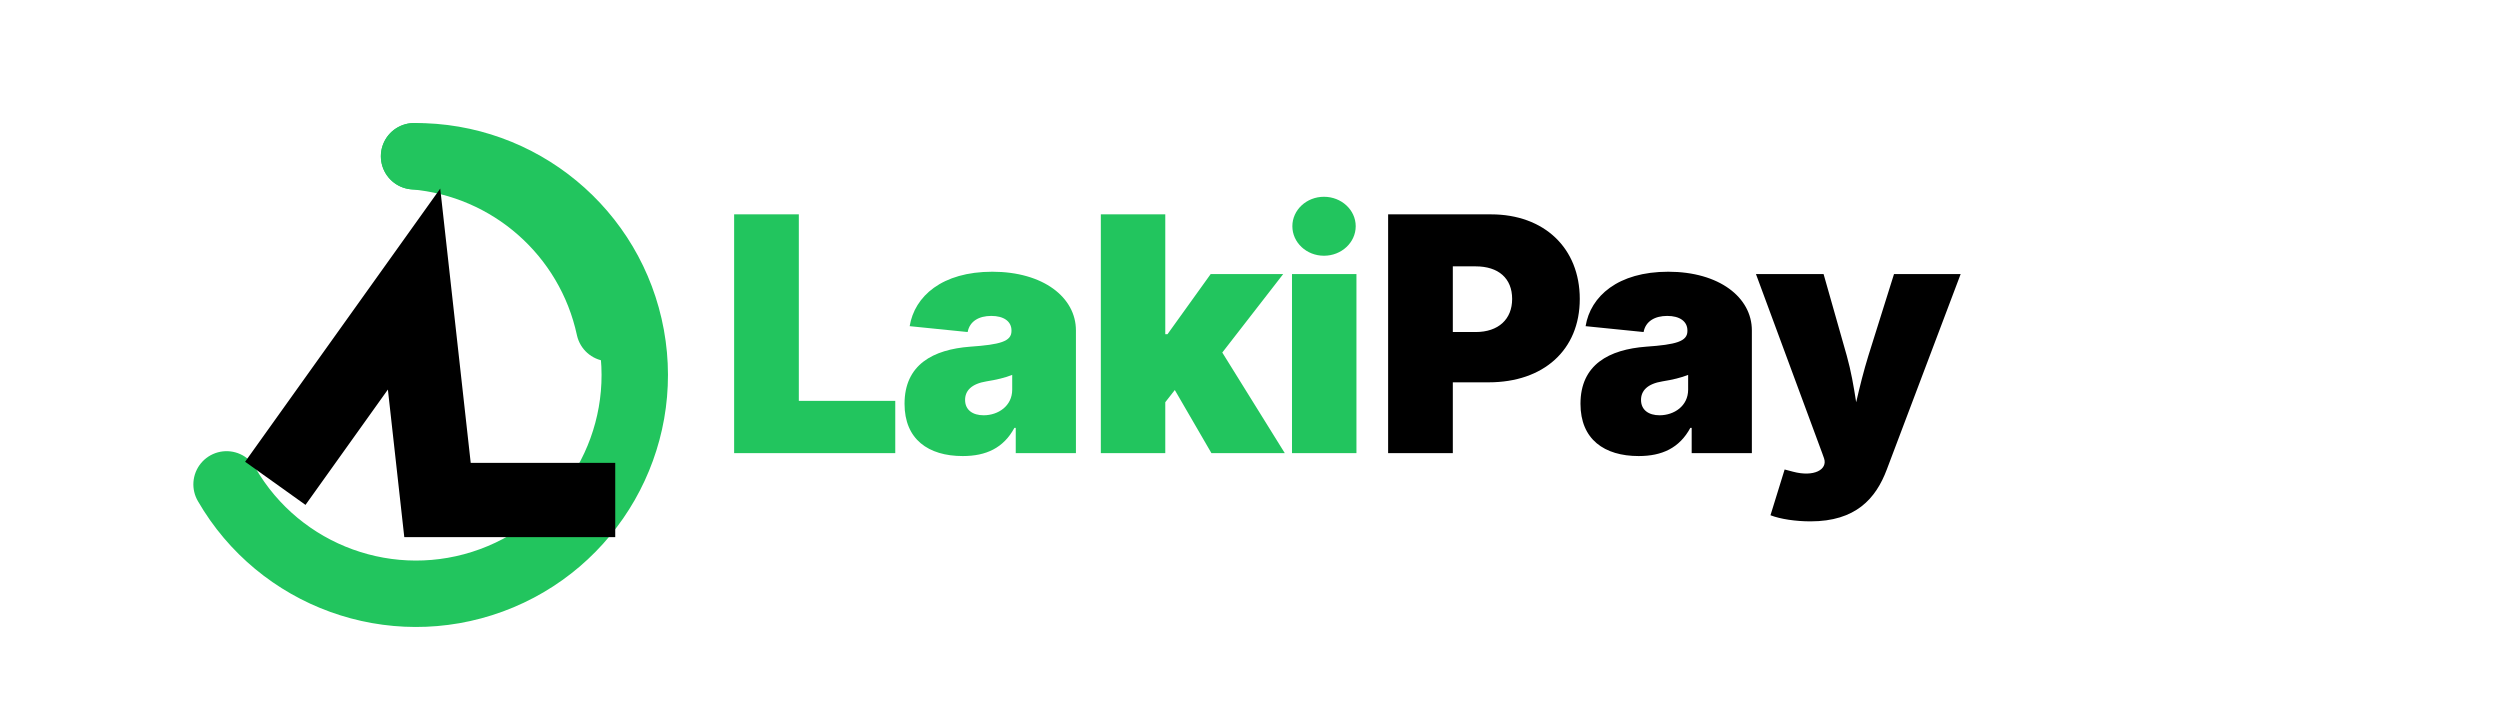
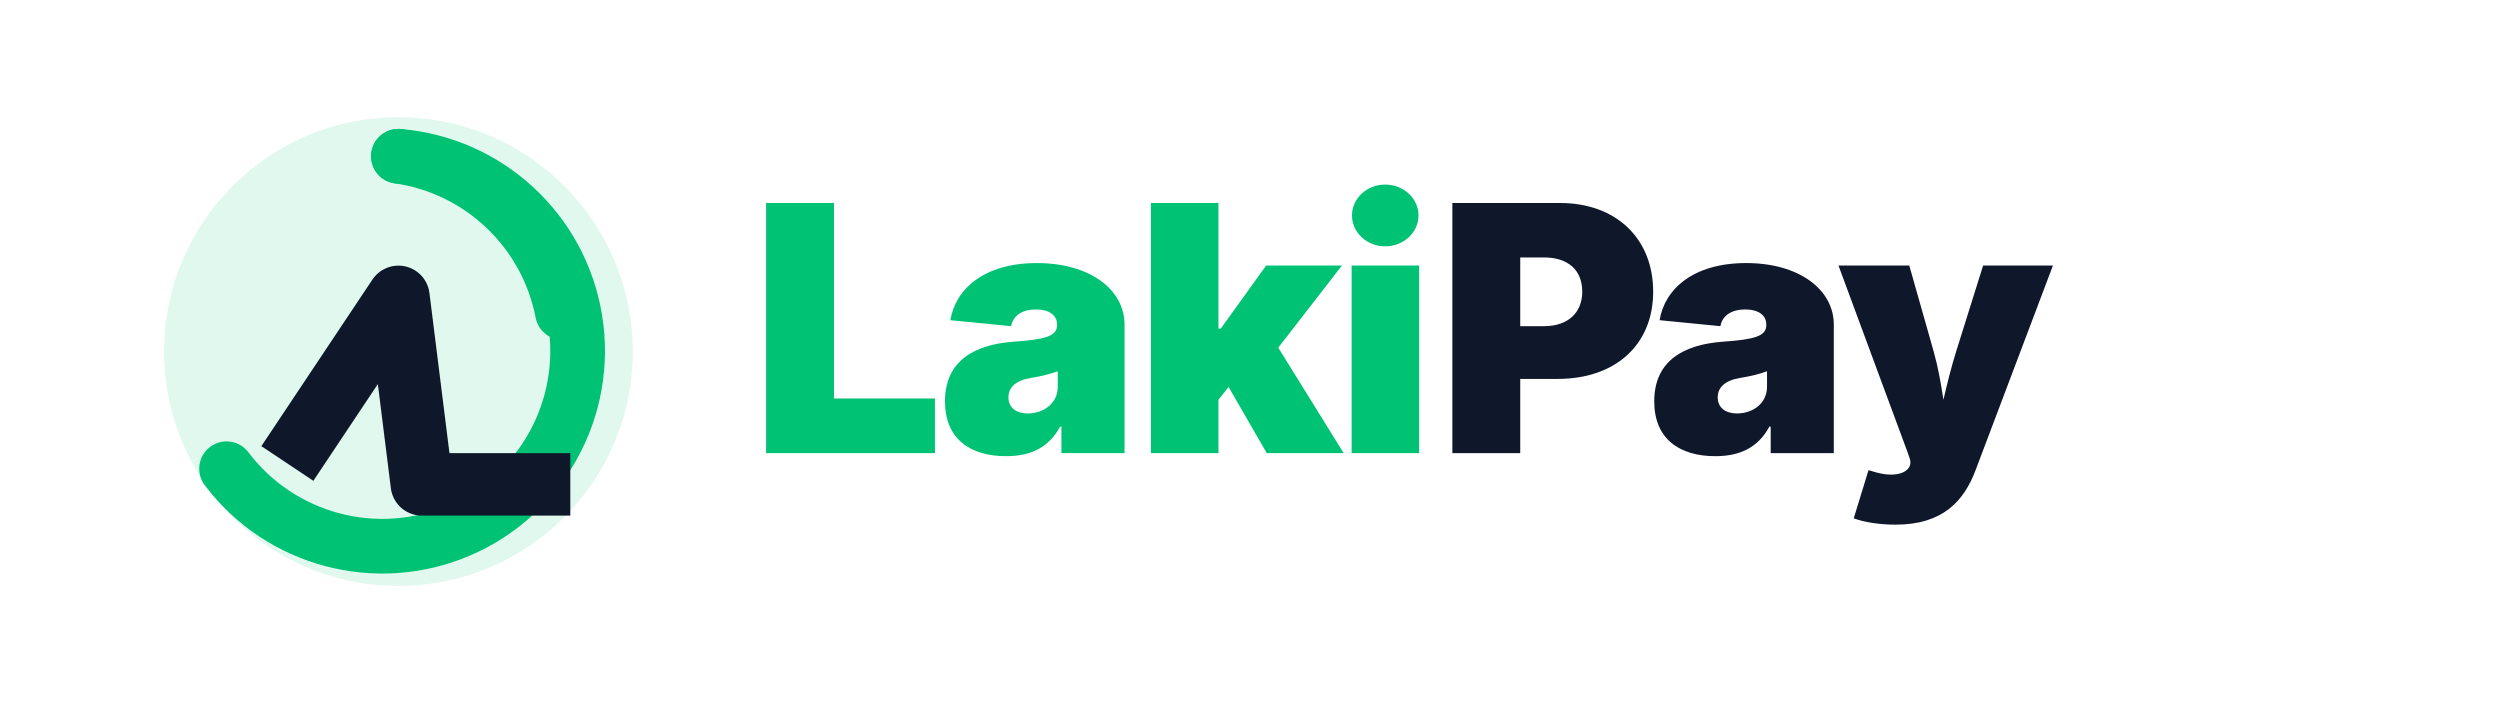
<svg xmlns="http://www.w3.org/2000/svg" viewBox="0 0 320 90" width="320" height="90">
-   <g transform="translate(15, 10)">
-     <path d="M 38 10 A 28 28 0 1 1 14 52" fill="none" stroke="#22c55e" stroke-width="8.5" stroke-linecap="round" />
-     <path d="M 38 10 A 28 28 0 0 1 63 32" fill="none" stroke="#22c55e" stroke-width="8.5" stroke-linecap="round" />
-     <path d="M 23 48 L 38 27 L 41 54 L 59 54" fill="none" stroke="#000000" stroke-width="9.5" stroke-linecap="square" />
+   <g transform="translate(18, 12)">
+     <circle cx="33" cy="33" r="30" fill="#00C274" fill-opacity="0.12" />
+     <path d="M 33 8 A 25 25 0 1 1 11 48" fill="none" stroke="#00C274" stroke-width="7" stroke-linecap="round" />
+     <path d="M 33 8 A 25 25 0 0 1 54 28" fill="none" stroke="#00C274" stroke-width="7" stroke-linecap="round" />
+     <path d="M 21 44 L 33 26 L 36 50 L 51 50" fill="none" stroke="#0F172A" stroke-width="8" stroke-linecap="square" stroke-linejoin="round" />
  </g>
-   <text x="92" y="58" font-family="'Inter', 'Outfit', system-ui, -apple-system, sans-serif" font-weight="900" font-size="42" fill="#22c55e" letter-spacing="-1">Laki<tspan fill="#000000">Pay</tspan>
+   <text x="96" y="58" font-family="'Inter', 'Outfit', system-ui, -apple-system, sans-serif" font-weight="900" font-size="44" fill="#00C274" letter-spacing="-1">Laki<tspan fill="#0F172A">Pay</tspan>
  </text>
</svg>
